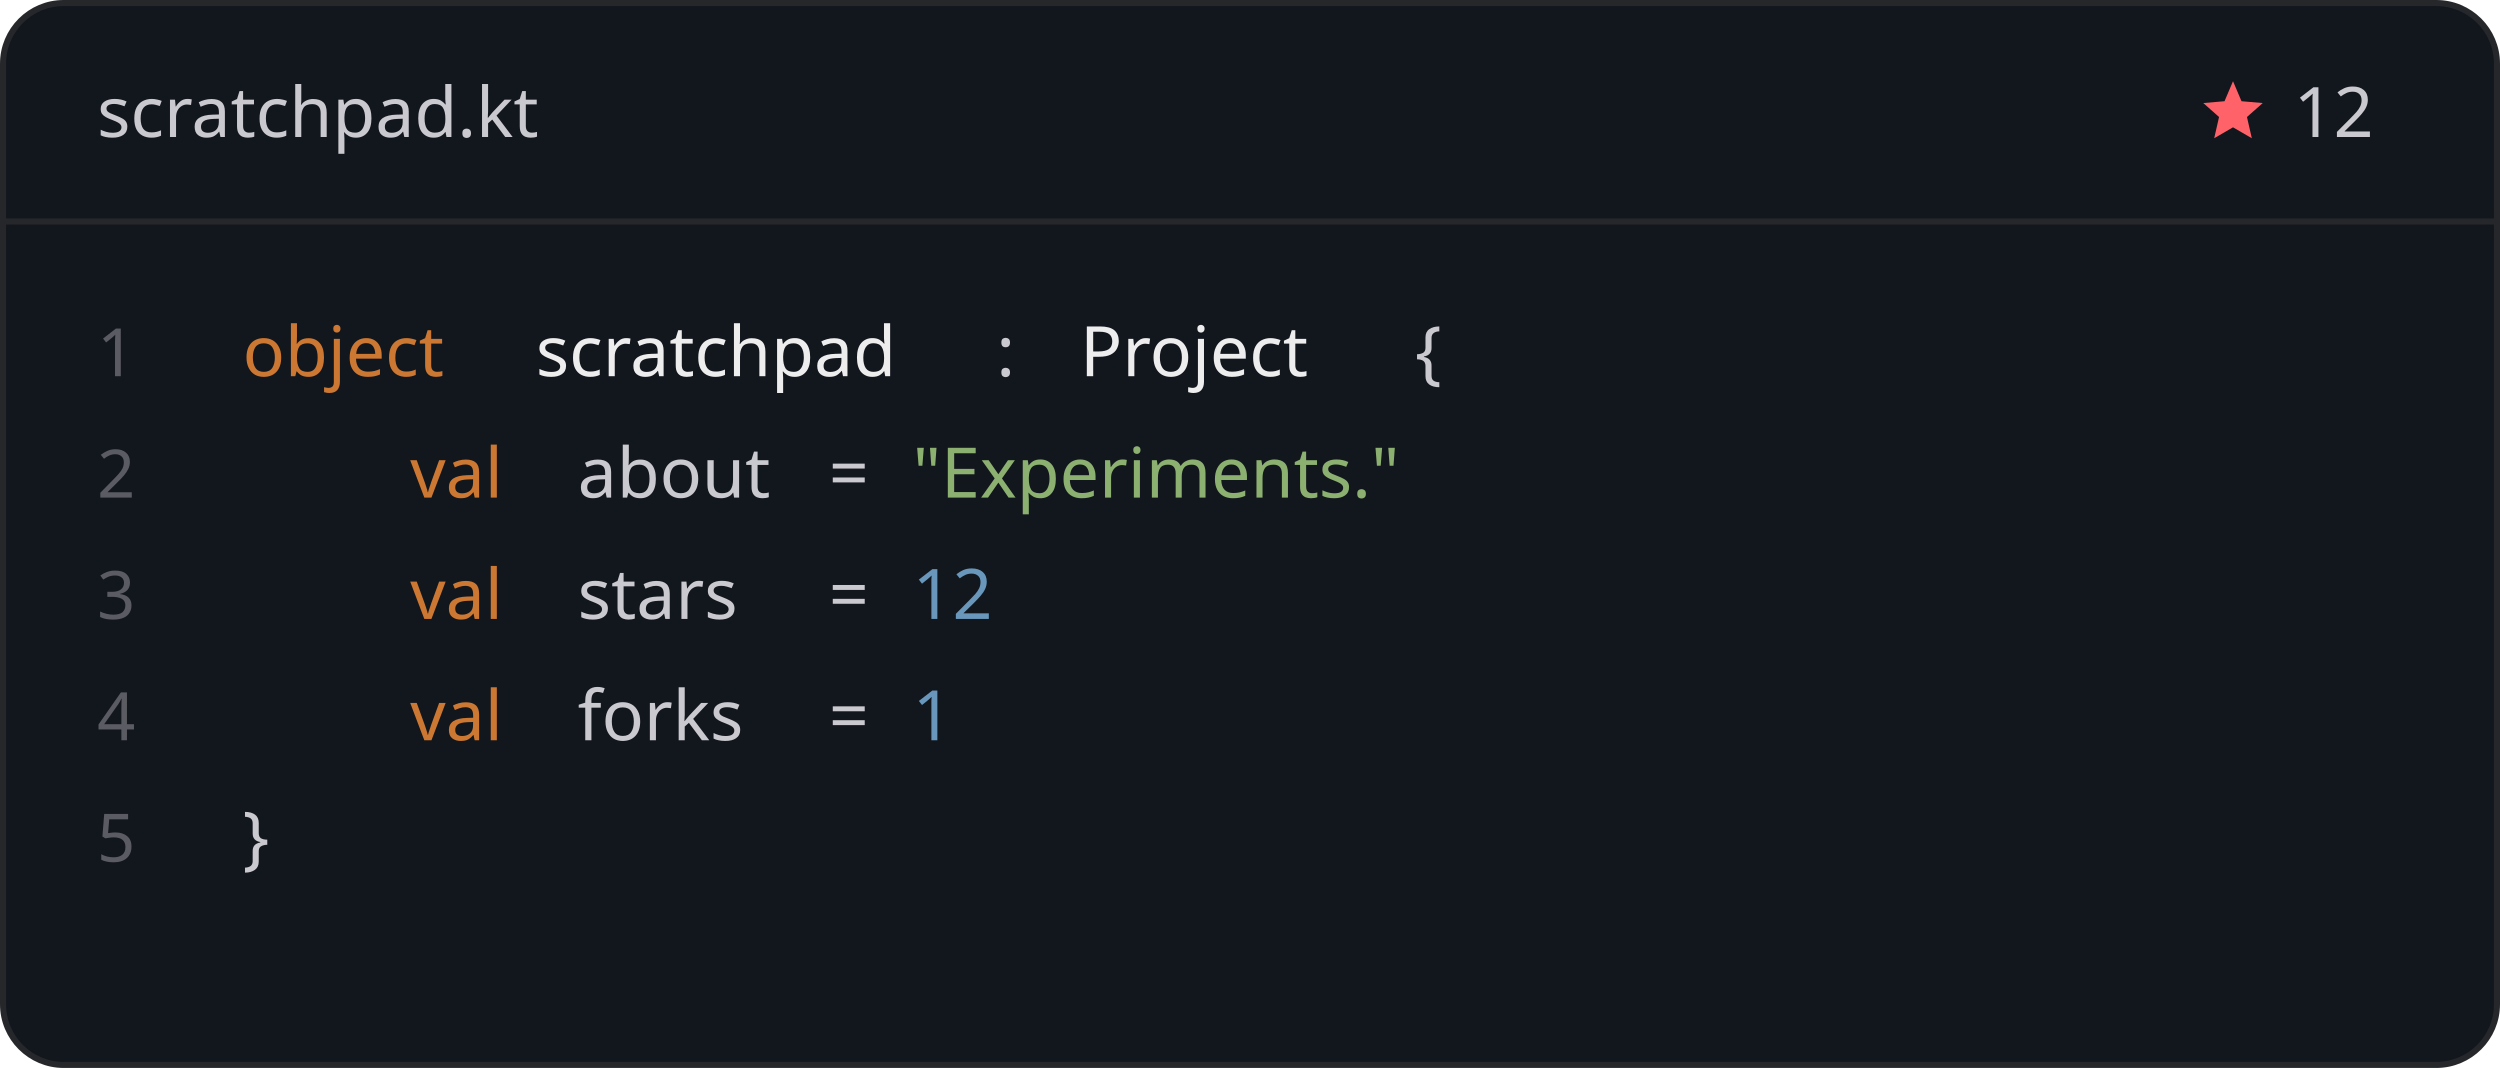
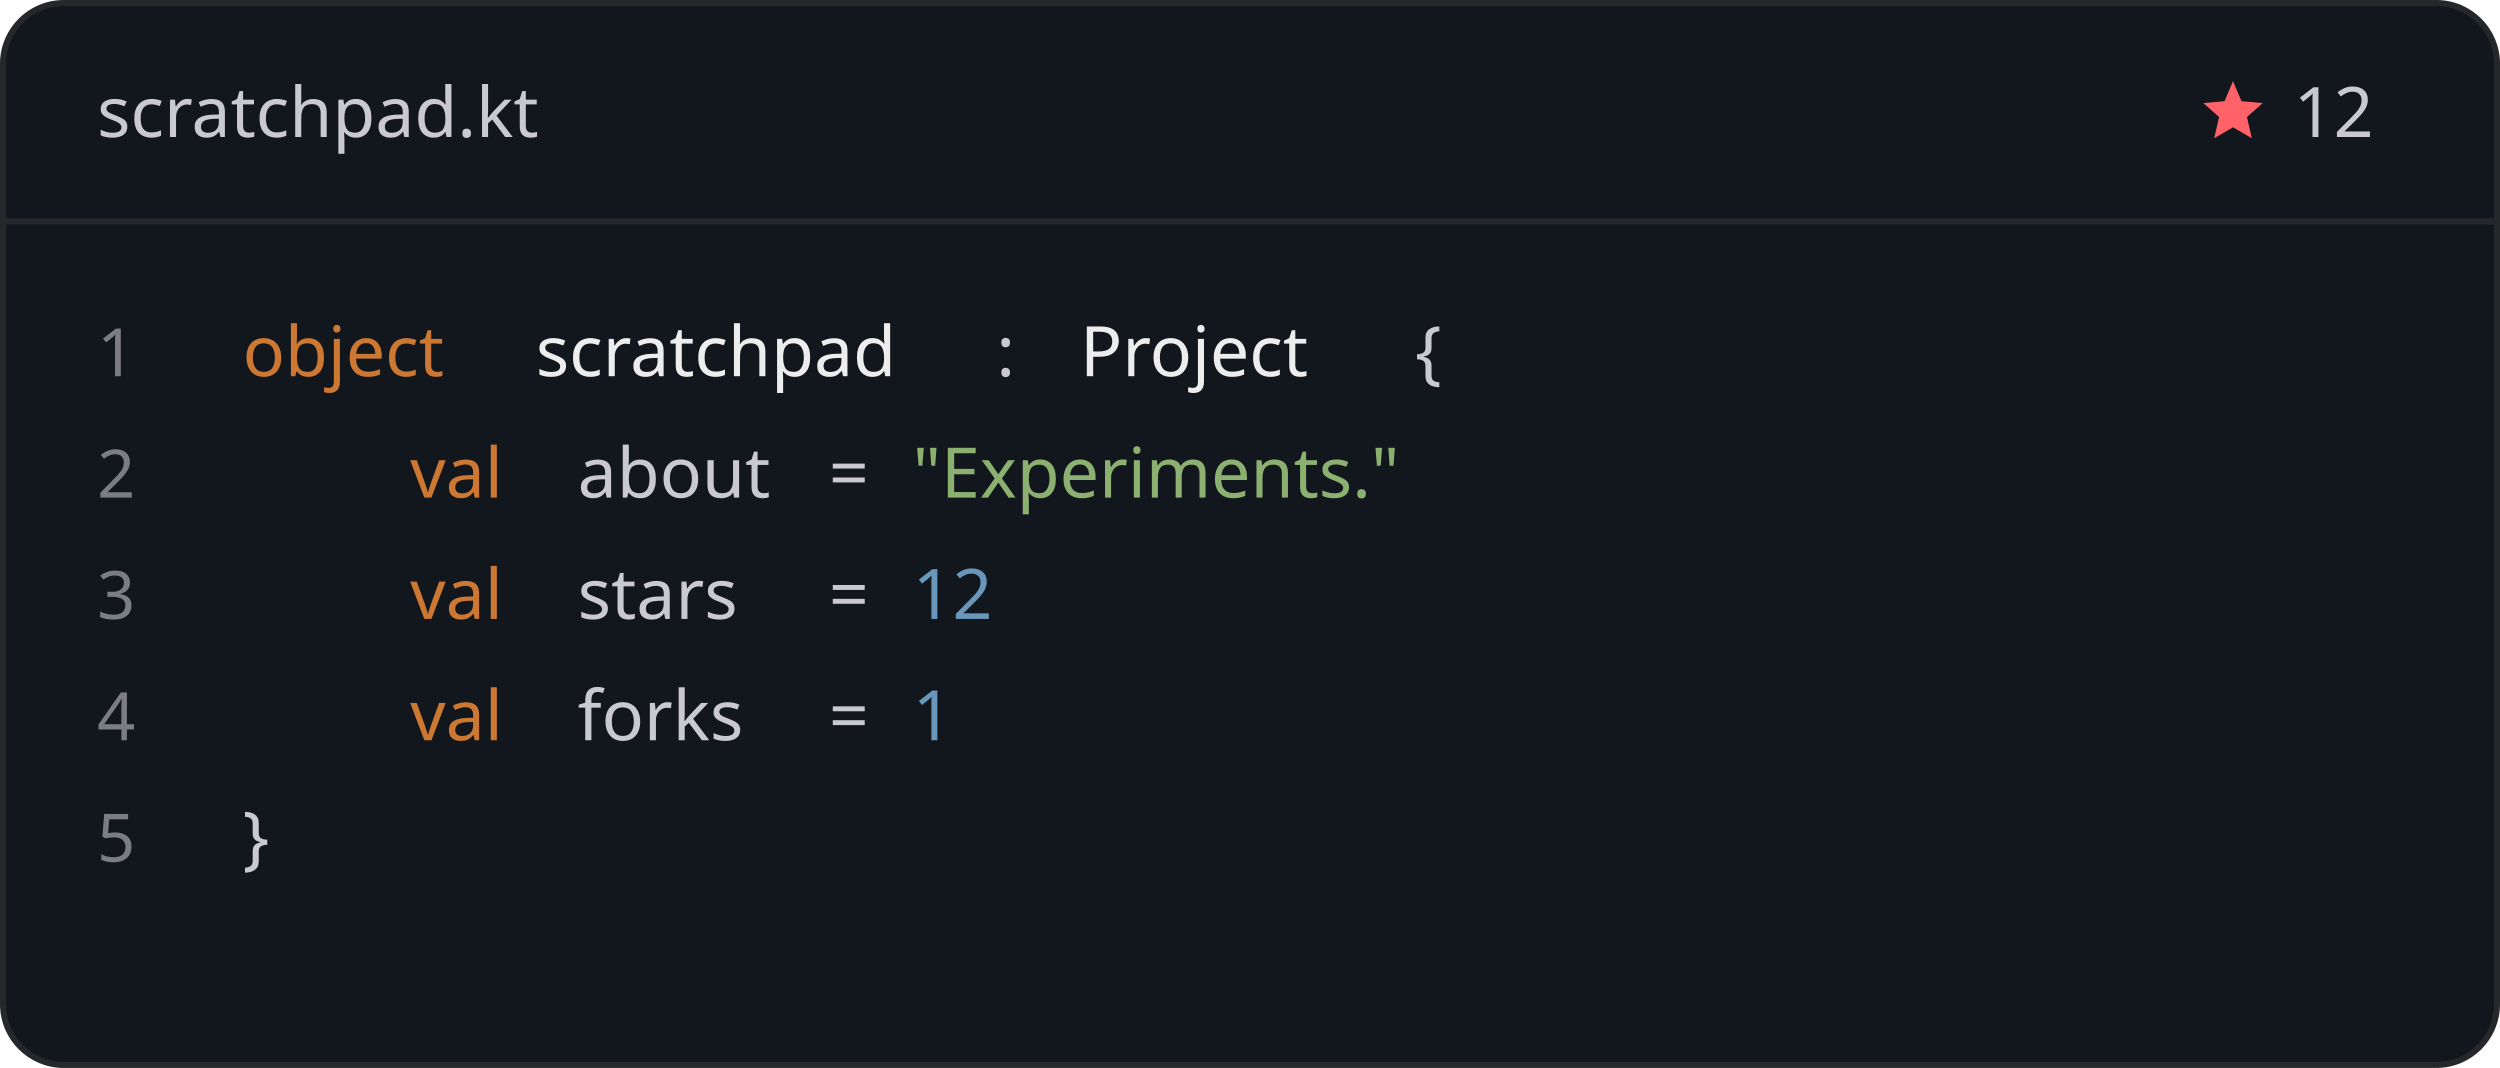
<svg xmlns="http://www.w3.org/2000/svg" width="412" height="176" viewBox="0 0 412 176" role="img">
  <defs>
    <style>@font-face{font-family:"Geist Mono";src:url(data:font/woff;sha256=c03e44ae4d16cc11f47abc1c39580692f0fb8c8a434fc00f307c31e0f56d8997);font-weight:400;font-style:normal}</style>
    <clipPath id="id0">
      <rect width="352" height="36" />
    </clipPath>
  </defs>
  <g>
    <g>
      <rect x="0.5" y="0.5" width="411" height="175" rx="10" fill="#12161d" stroke="#26272b" stroke-width="1" />
      <g>
        <g>
          <g clip-path="url(#id0)">
            <g>
              <text xml:space="preserve" text-rendering="geometricPrecision" font-family="'Geist Mono'" font-weight="400" font-size="11.5" fill="#c9c9cf">
                <tspan x="16 22.9 29.8 36.7 43.6 50.5 57.4 64.3 71.2 78.1 85 91.9 98.8" y="22.582">scratchpad.kt</tspan>
              </text>
            </g>
          </g>
          <rect x="0" y="36" width="412" height="1" fill="#26272b" />
          <path d="M368 13.382 L369.4 16.682 L372.9 16.982 L370.3 19.282 L371.1 22.782 L368 20.982 L364.9 22.782 L365.7 19.282 L363.1 16.982 L366.6 16.682 Z" fill="#ff6369" />
          <text xml:space="preserve" text-rendering="geometricPrecision" font-family="'Geist Mono'" font-weight="400" font-size="11.5" fill="#c9c9cf">
            <tspan x="378 384.9" y="22.582">12</tspan>
          </text>
          <g opacity="1">
            <g opacity="1">
-               <text xml:space="preserve" text-rendering="geometricPrecision" font-family="'Geist Mono'" font-weight="400" font-size="11" fill="#5b5b63">
+               <text xml:space="preserve" text-rendering="geometricPrecision" font-family="'Geist Mono'" font-weight="400" font-size="11" fill="#7c7c86">
                <tspan x="16" y="62">1</tspan>
              </text>
              <text xml:space="preserve" text-rendering="geometricPrecision" font-family="'Geist Mono'" font-weight="400" font-size="11.5" fill="#cc7832">
                <tspan x="40 46.9 53.8 60.7 67.6 74.5" y="62.001">object</tspan>
              </text>
              <text xml:space="preserve" text-rendering="geometricPrecision" font-family="'Geist Mono'" font-weight="400" font-size="11.5" fill="#ededed">
                <tspan x="88.3 95.2 102.1 109 115.9 122.8 129.7 136.6 143.5 150.4" y="62.001">scratchpad</tspan>
              </text>
              <text xml:space="preserve" text-rendering="geometricPrecision" font-family="'Geist Mono'" font-weight="400" font-size="11.5" fill="#c9c9cf">
                <tspan x="164.2" y="62.001">:</tspan>
              </text>
              <text xml:space="preserve" text-rendering="geometricPrecision" font-family="'Geist Mono'" font-weight="400" font-size="11.5" fill="#ededed">
                <tspan x="178 184.9 191.8 198.7 205.6 212.5 219.4" y="62.001">Project</tspan>
              </text>
              <text xml:space="preserve" text-rendering="geometricPrecision" font-family="'Geist Mono'" font-weight="400" font-size="11.5" fill="#c9c9cf">
                <tspan x="233.2" y="62.001">{</tspan>
              </text>
            </g>
          </g>
          <g opacity="1">
            <g opacity="1">
-               <text xml:space="preserve" text-rendering="geometricPrecision" font-family="'Geist Mono'" font-weight="400" font-size="11" fill="#5b5b63">
+               <text xml:space="preserve" text-rendering="geometricPrecision" font-family="'Geist Mono'" font-weight="400" font-size="11" fill="#7c7c86">
                <tspan x="16" y="82">2</tspan>
              </text>
              <text xml:space="preserve" text-rendering="geometricPrecision" font-family="'Geist Mono'" font-weight="400" font-size="11.5" fill="#cc7832">
                <tspan x="67.6 74.5 81.4" y="82.001">val</tspan>
              </text>
              <text xml:space="preserve" text-rendering="geometricPrecision" font-family="'Geist Mono'" font-weight="400" font-size="11.5" fill="#c9c9cf">
                <tspan x="95.2 102.1 109 115.9 122.8" y="82.001">about</tspan>
              </text>
              <text xml:space="preserve" text-rendering="geometricPrecision" font-family="'Geist Mono'" font-weight="400" font-size="11.5" fill="#c9c9cf">
                <tspan x="136.6" y="82.001">=</tspan>
              </text>
              <text xml:space="preserve" text-rendering="geometricPrecision" font-family="'Geist Mono'" font-weight="400" font-size="11.5" fill="#8cb070">
                <tspan x="150.4 157.3 164.2 171.1 178 184.9 191.8 198.7 205.6 212.5 219.4 226.3 233.2 240.1" y="82.001">"Experiments."</tspan>
              </text>
            </g>
          </g>
          <g opacity="1">
            <g opacity="1">
-               <text xml:space="preserve" text-rendering="geometricPrecision" font-family="'Geist Mono'" font-weight="400" font-size="11" fill="#5b5b63">
+               <text xml:space="preserve" text-rendering="geometricPrecision" font-family="'Geist Mono'" font-weight="400" font-size="11" fill="#7c7c86">
                <tspan x="16" y="102">3</tspan>
              </text>
              <text xml:space="preserve" text-rendering="geometricPrecision" font-family="'Geist Mono'" font-weight="400" font-size="11.5" fill="#cc7832">
                <tspan x="67.6 74.5 81.4" y="102.001">val</tspan>
              </text>
              <text xml:space="preserve" text-rendering="geometricPrecision" font-family="'Geist Mono'" font-weight="400" font-size="11.5" fill="#c9c9cf">
                <tspan x="95.2 102.1 109 115.9 122.8" y="102.001">stars</tspan>
              </text>
              <text xml:space="preserve" text-rendering="geometricPrecision" font-family="'Geist Mono'" font-weight="400" font-size="11.5" fill="#c9c9cf">
                <tspan x="136.6" y="102.001">=</tspan>
              </text>
              <text xml:space="preserve" text-rendering="geometricPrecision" font-family="'Geist Mono'" font-weight="400" font-size="11.5" fill="#6897bb">
                <tspan x="150.4 157.3" y="102.001">12</tspan>
              </text>
            </g>
          </g>
          <g opacity="1">
            <g opacity="1">
-               <text xml:space="preserve" text-rendering="geometricPrecision" font-family="'Geist Mono'" font-weight="400" font-size="11" fill="#5b5b63">
+               <text xml:space="preserve" text-rendering="geometricPrecision" font-family="'Geist Mono'" font-weight="400" font-size="11" fill="#7c7c86">
                <tspan x="16" y="122">4</tspan>
              </text>
              <text xml:space="preserve" text-rendering="geometricPrecision" font-family="'Geist Mono'" font-weight="400" font-size="11.5" fill="#cc7832">
                <tspan x="67.6 74.5 81.4" y="122.001">val</tspan>
              </text>
              <text xml:space="preserve" text-rendering="geometricPrecision" font-family="'Geist Mono'" font-weight="400" font-size="11.5" fill="#c9c9cf">
                <tspan x="95.2 102.1 109 115.9 122.8" y="122.001">forks</tspan>
              </text>
              <text xml:space="preserve" text-rendering="geometricPrecision" font-family="'Geist Mono'" font-weight="400" font-size="11.5" fill="#c9c9cf">
                <tspan x="136.6" y="122.001">=</tspan>
              </text>
              <text xml:space="preserve" text-rendering="geometricPrecision" font-family="'Geist Mono'" font-weight="400" font-size="11.5" fill="#6897bb">
                <tspan x="150.4" y="122.001">1</tspan>
              </text>
            </g>
          </g>
          <g opacity="1">
            <g opacity="1">
-               <text xml:space="preserve" text-rendering="geometricPrecision" font-family="'Geist Mono'" font-weight="400" font-size="11" fill="#5b5b63">
+               <text xml:space="preserve" text-rendering="geometricPrecision" font-family="'Geist Mono'" font-weight="400" font-size="11" fill="#7c7c86">
                <tspan x="16" y="142">5</tspan>
              </text>
              <text xml:space="preserve" text-rendering="geometricPrecision" font-family="'Geist Mono'" font-weight="400" font-size="11.5" fill="#c9c9cf">
                <tspan x="40" y="142.001">}</tspan>
              </text>
            </g>
          </g>
        </g>
      </g>
    </g>
  </g>
</svg>
